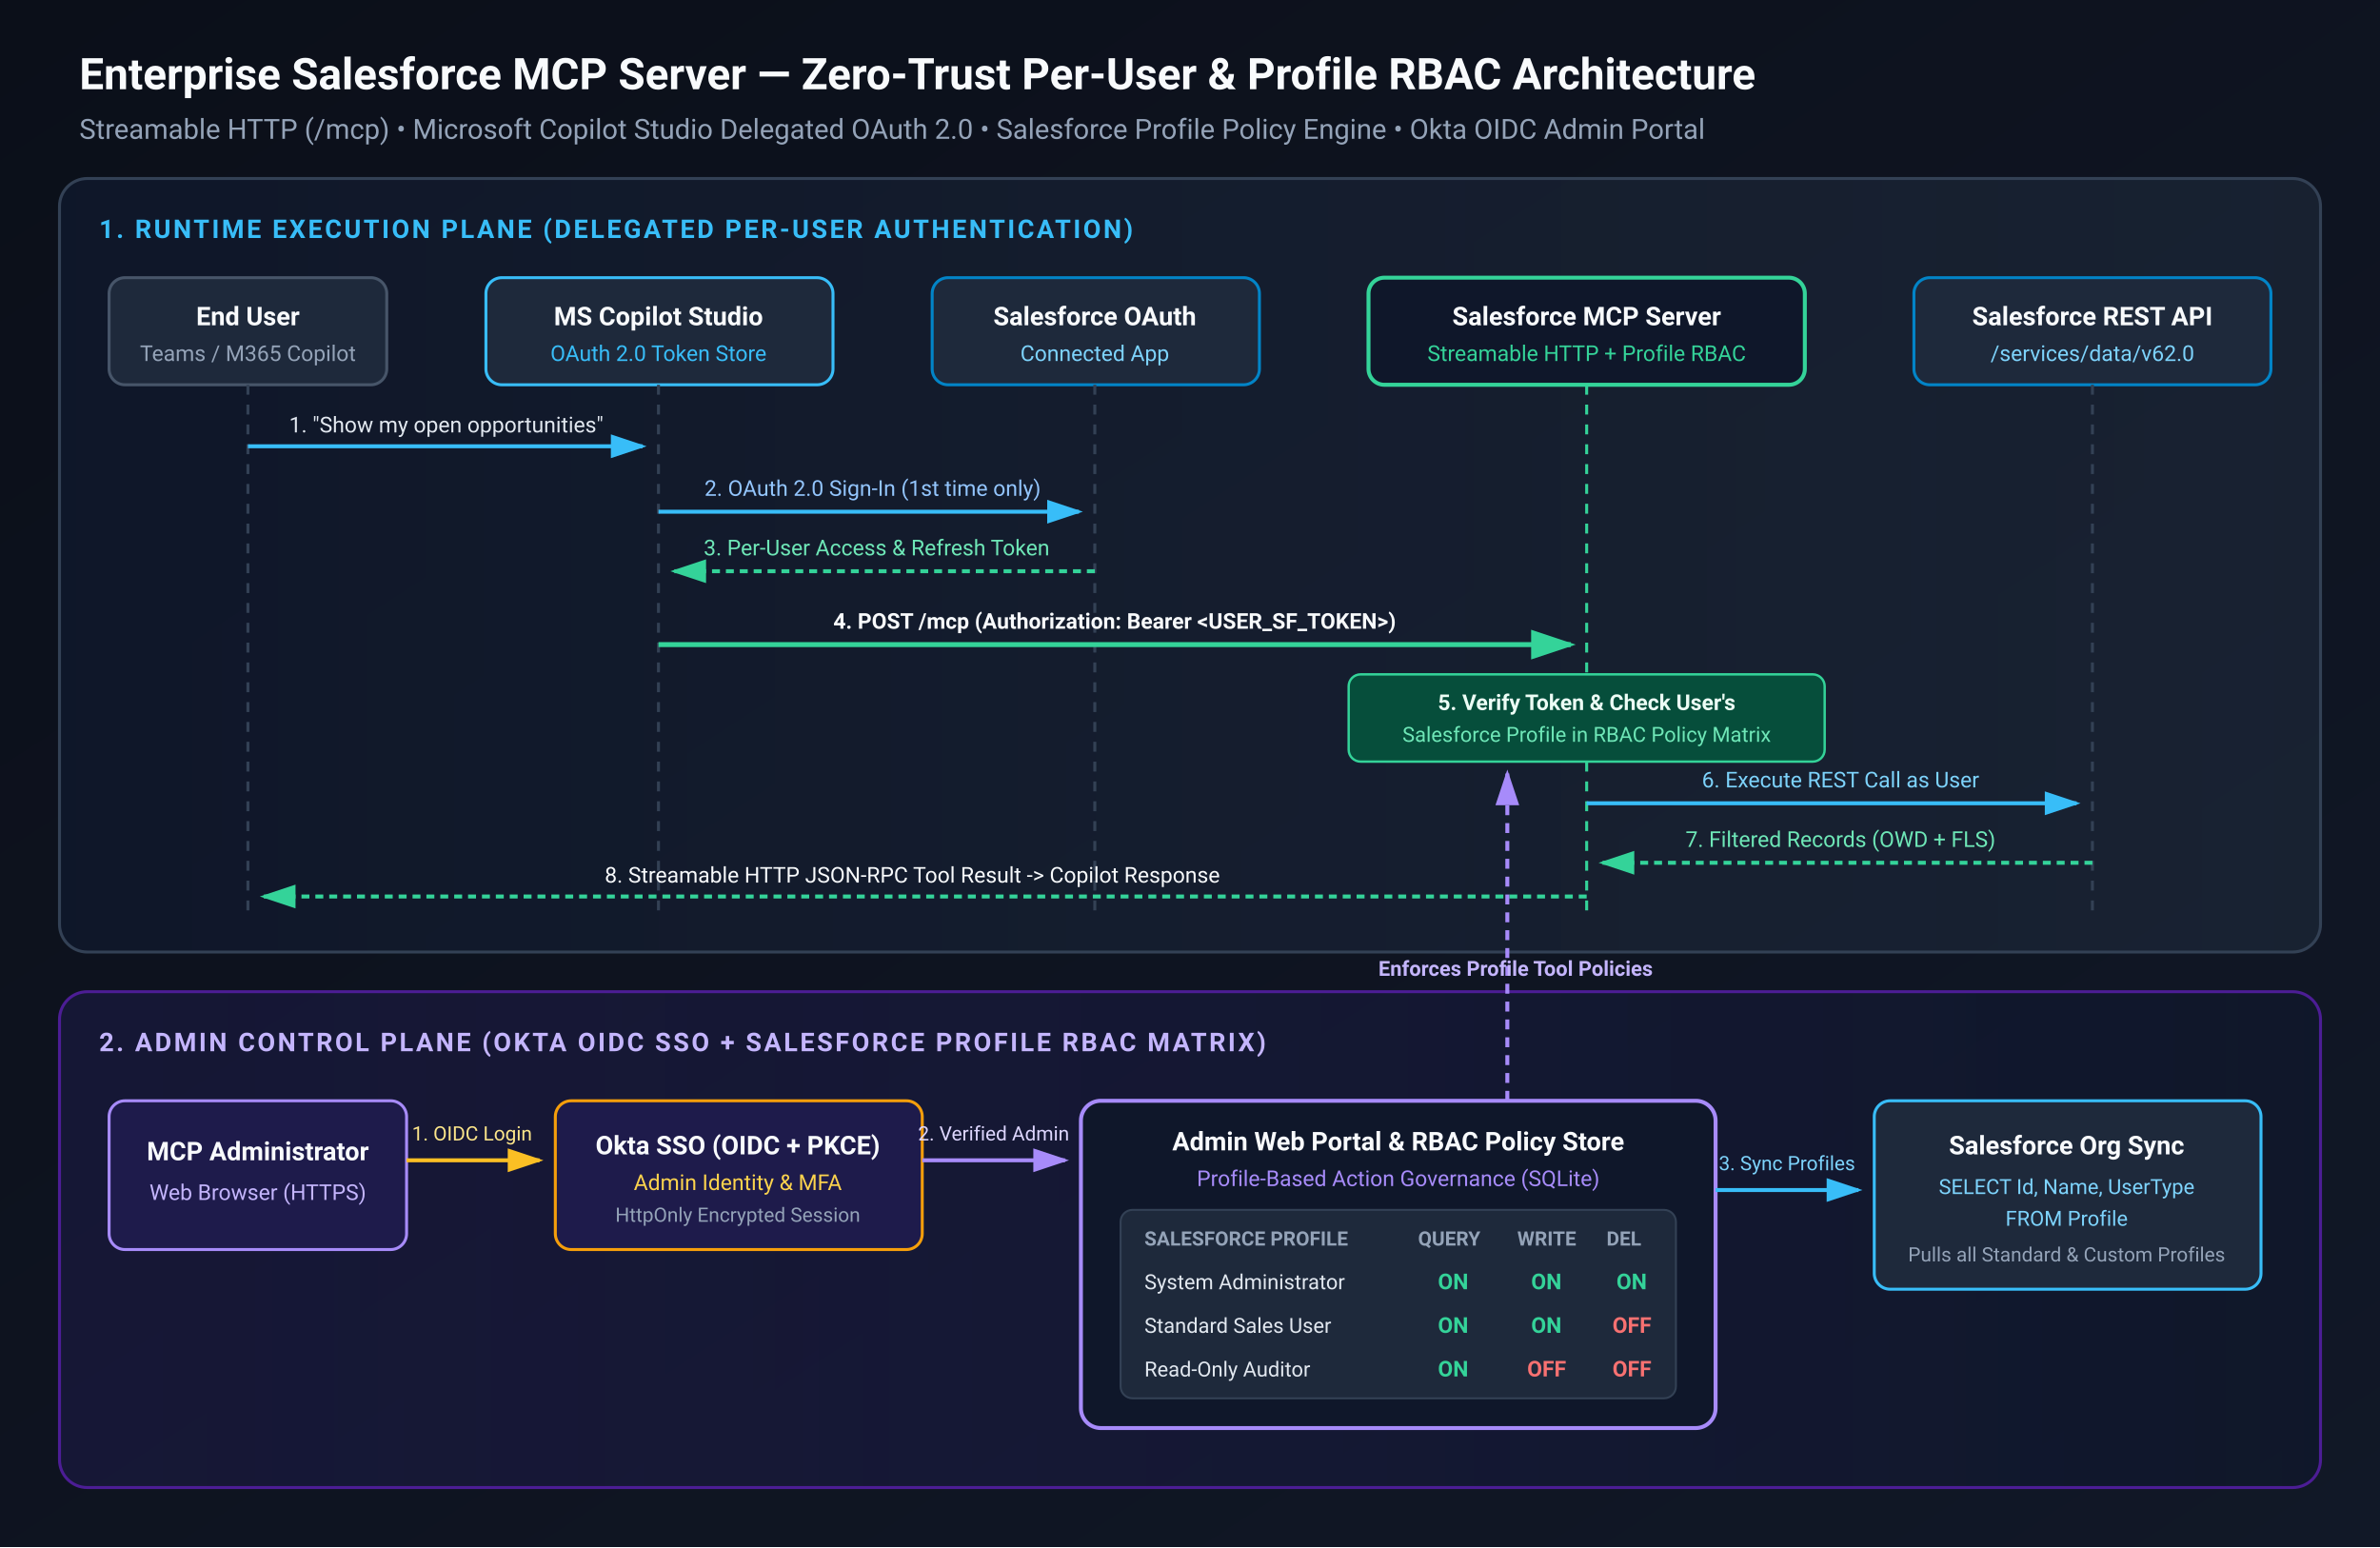
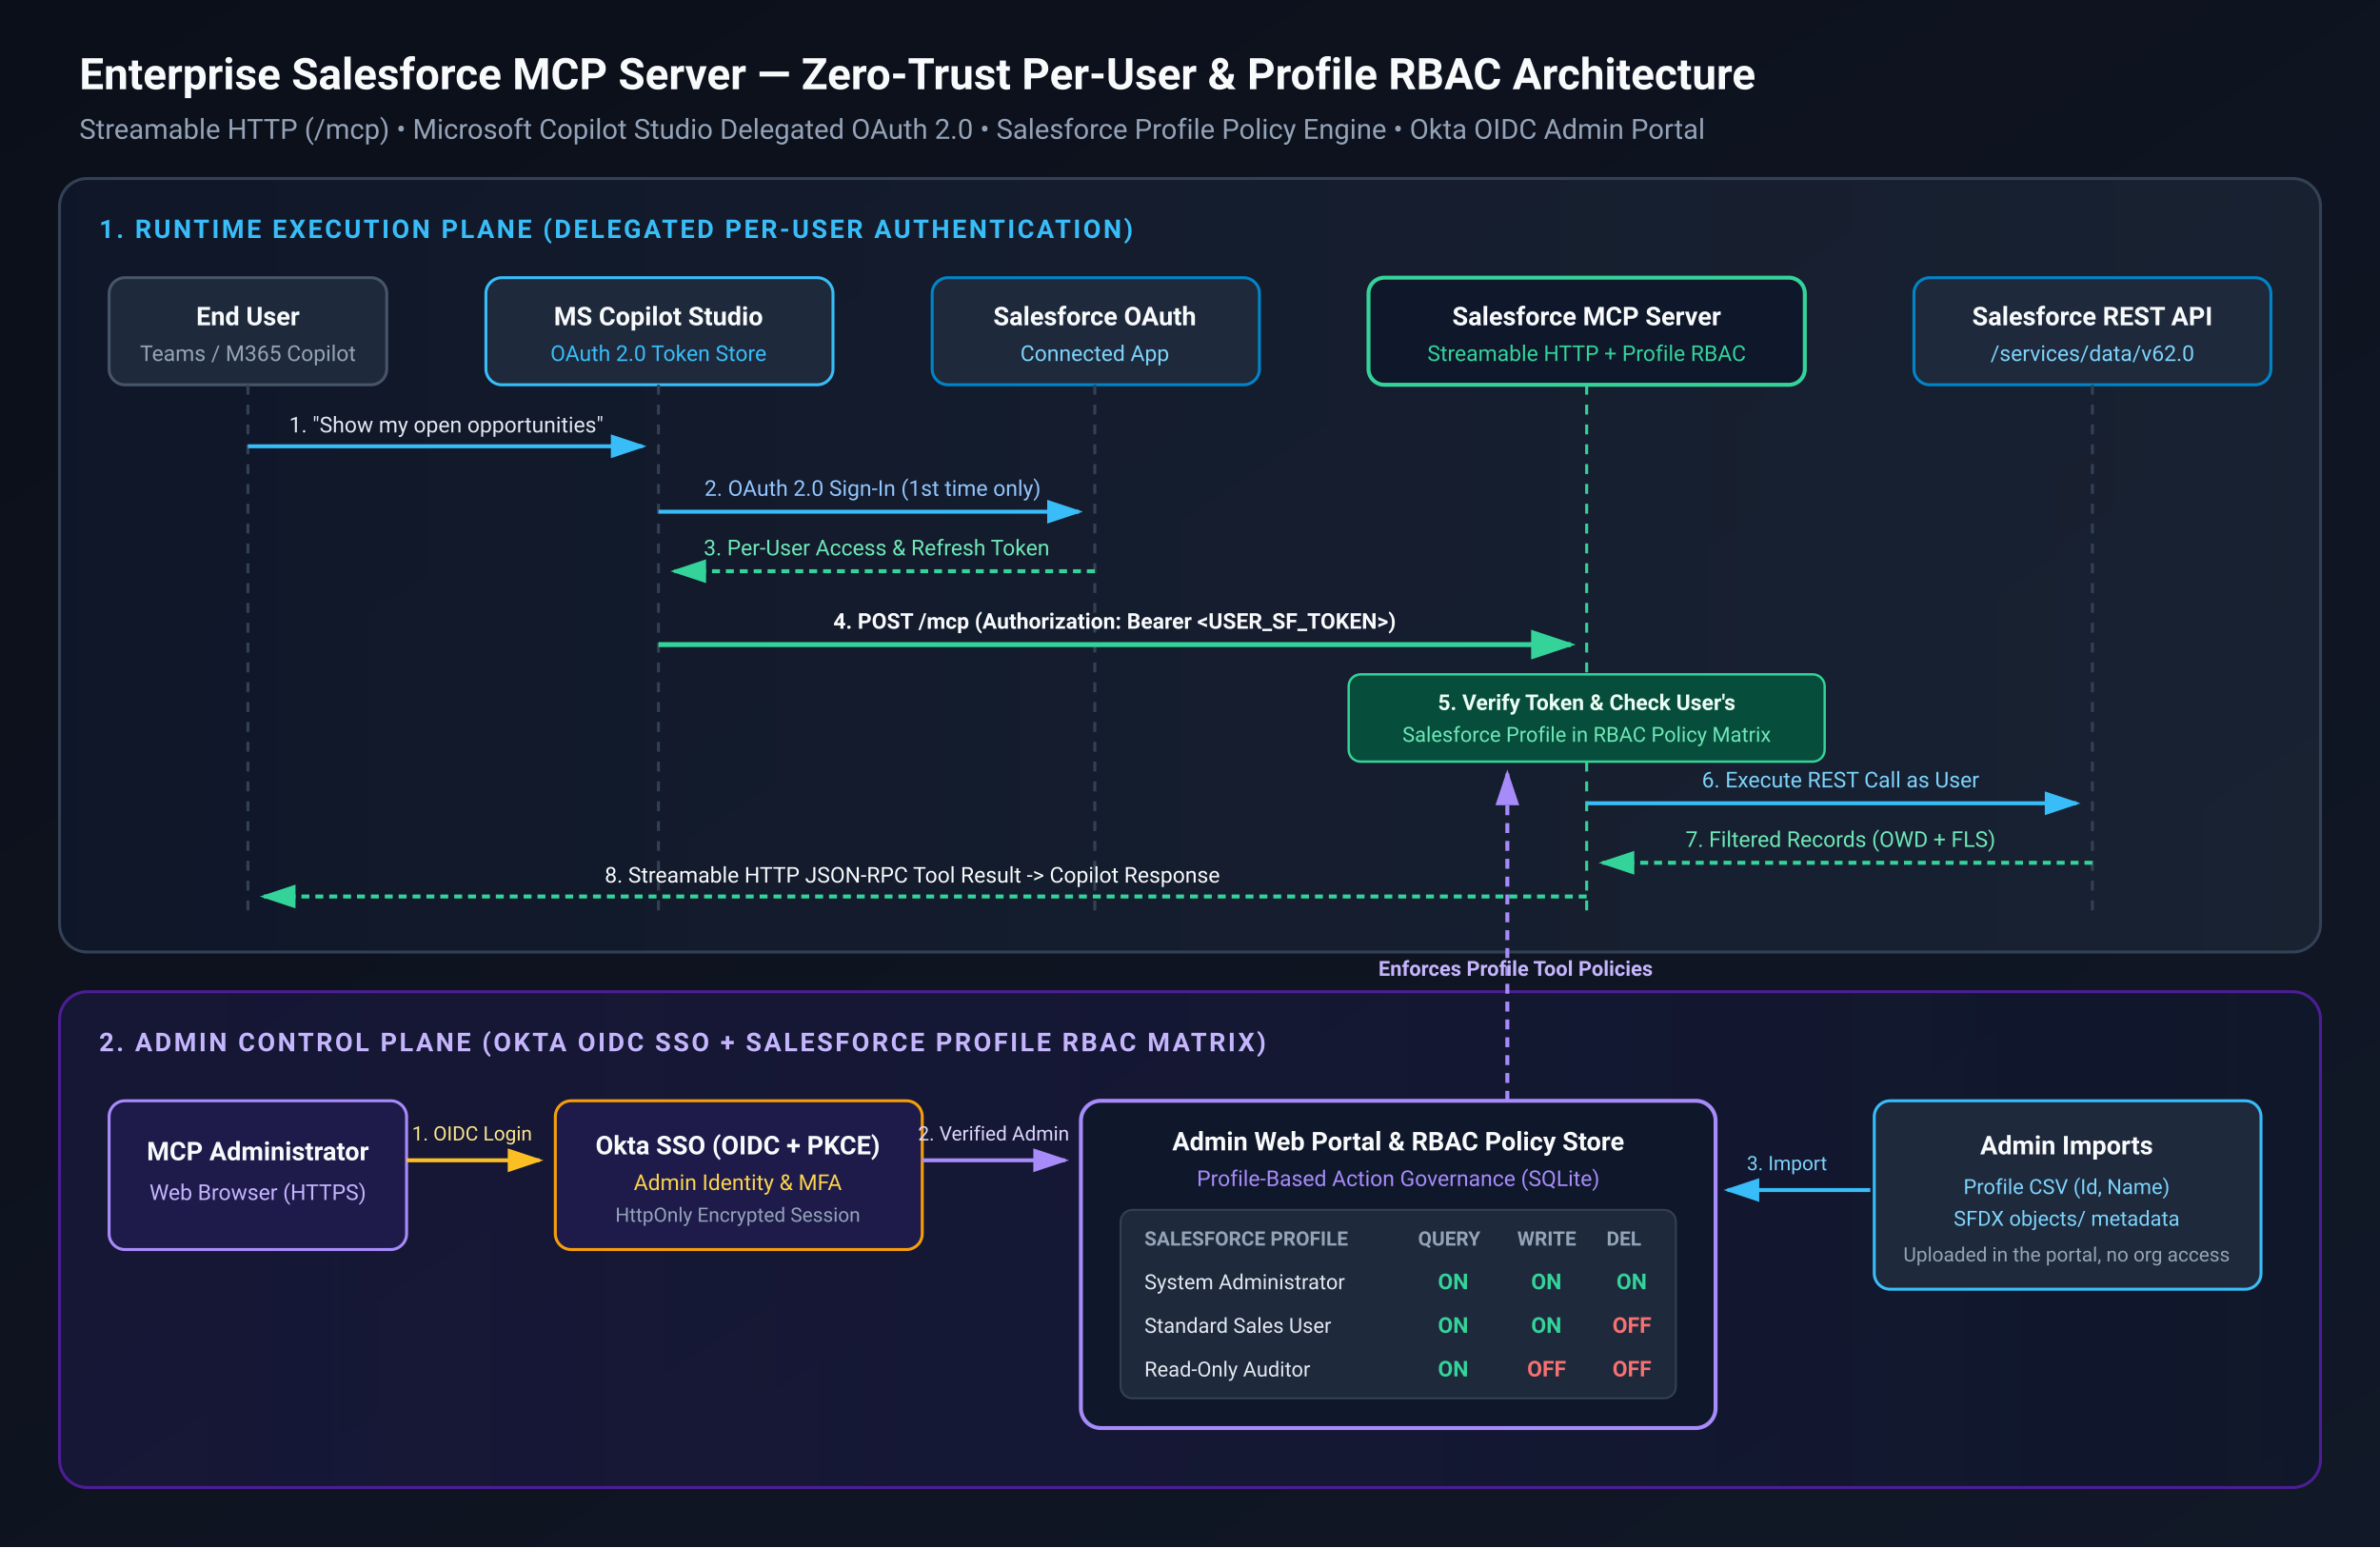
<svg xmlns="http://www.w3.org/2000/svg" viewBox="0 0 1200 780" width="1200" height="780" style="background:#0b0f19;font-family:-apple-system,BlinkMacSystemFont,'Segoe UI',Roboto,sans-serif;">
  <defs>
    <linearGradient id="bgGrad" x1="0" y1="0" x2="1" y2="1">
      <stop offset="0%" stop-color="#0b0f19" />
      <stop offset="100%" stop-color="#111827" />
    </linearGradient>
    <linearGradient id="planeRuntime" x1="0" y1="0" x2="1" y2="0">
      <stop offset="0%" stop-color="#0f172a" stop-opacity="0.9" />
      <stop offset="100%" stop-color="#1e293b" stop-opacity="0.6" />
    </linearGradient>
    <linearGradient id="planeAdmin" x1="0" y1="0" x2="1" y2="0">
      <stop offset="0%" stop-color="#1e1b4b" stop-opacity="0.5" />
      <stop offset="100%" stop-color="#0f172a" stop-opacity="0.9" />
    </linearGradient>
    <marker id="arrowBlue" markerWidth="10" markerHeight="10" refX="8" refY="3" orient="auto" markerUnits="strokeWidth">
      <path d="M0,0 L0,6 L9,3 z" fill="#38bdf8" />
    </marker>
    <marker id="arrowGreen" markerWidth="10" markerHeight="10" refX="8" refY="3" orient="auto" markerUnits="strokeWidth">
      <path d="M0,0 L0,6 L9,3 z" fill="#34d399" />
    </marker>
    <marker id="arrowPurple" markerWidth="10" markerHeight="10" refX="8" refY="3" orient="auto" markerUnits="strokeWidth">
      <path d="M0,0 L0,6 L9,3 z" fill="#a78bfa" />
    </marker>
    <marker id="arrowAmber" markerWidth="10" markerHeight="10" refX="8" refY="3" orient="auto" markerUnits="strokeWidth">
      <path d="M0,0 L0,6 L9,3 z" fill="#fbbf24" />
    </marker>
  </defs>
  <rect width="1200" height="780" fill="url(#bgGrad)" />
  <text x="40" y="45" fill="#f8fafc" font-size="22" font-weight="700">Enterprise Salesforce MCP Server — Zero-Trust Per-User &amp; Profile RBAC Architecture</text>
  <text x="40" y="70" fill="#94a3b8" font-size="14">Streamable HTTP (/mcp) • Microsoft Copilot Studio Delegated OAuth 2.0 • Salesforce Profile Policy Engine • Okta OIDC Admin Portal</text>
  <rect x="30" y="90" width="1140" height="390" rx="14" fill="url(#planeRuntime)" stroke="#334155" stroke-width="1.5" />
  <text x="50" y="120" fill="#38bdf8" font-size="13" font-weight="700" letter-spacing="1.2">1. RUNTIME EXECUTION PLANE (DELEGATED PER-USER AUTHENTICATION)</text>
  <rect x="55" y="140" width="140" height="54" rx="8" fill="#1e293b" stroke="#475569" stroke-width="1.5" />
  <text x="125" y="164" fill="#f8fafc" font-size="13" font-weight="600" text-anchor="middle">End User</text>
  <text x="125" y="182" fill="#94a3b8" font-size="11" text-anchor="middle">Teams / M365 Copilot</text>
  <line x1="125" y1="194" x2="125" y2="460" stroke="#334155" stroke-width="1.5" stroke-dasharray="5,5" />
  <rect x="245" y="140" width="175" height="54" rx="8" fill="#1e293b" stroke="#38bdf8" stroke-width="1.5" />
  <text x="332" y="164" fill="#f8fafc" font-size="13" font-weight="600" text-anchor="middle">MS Copilot Studio</text>
  <text x="332" y="182" fill="#38bdf8" font-size="11" text-anchor="middle">OAuth 2.0 Token Store</text>
  <line x1="332" y1="194" x2="332" y2="460" stroke="#334155" stroke-width="1.5" stroke-dasharray="5,5" />
  <rect x="470" y="140" width="165" height="54" rx="8" fill="#1e293b" stroke="#0284c7" stroke-width="1.5" />
  <text x="552" y="164" fill="#f8fafc" font-size="13" font-weight="600" text-anchor="middle">Salesforce OAuth</text>
  <text x="552" y="182" fill="#7dd3fc" font-size="11" text-anchor="middle">Connected App</text>
  <line x1="552" y1="194" x2="552" y2="460" stroke="#334155" stroke-width="1.5" stroke-dasharray="5,5" />
  <rect x="690" y="140" width="220" height="54" rx="8" fill="#0f172a" stroke="#34d399" stroke-width="2" />
  <text x="800" y="164" fill="#f8fafc" font-size="13" font-weight="700" text-anchor="middle">Salesforce MCP Server</text>
  <text x="800" y="182" fill="#34d399" font-size="11" text-anchor="middle">Streamable HTTP + Profile RBAC</text>
  <line x1="800" y1="194" x2="800" y2="460" stroke="#34d399" stroke-width="1.5" stroke-dasharray="5,5" />
  <rect x="965" y="140" width="180" height="54" rx="8" fill="#1e293b" stroke="#0284c7" stroke-width="1.5" />
  <text x="1055" y="164" fill="#f8fafc" font-size="13" font-weight="600" text-anchor="middle">Salesforce REST API</text>
  <text x="1055" y="182" fill="#7dd3fc" font-size="11" text-anchor="middle">/services/data/v62.0</text>
  <line x1="1055" y1="194" x2="1055" y2="460" stroke="#334155" stroke-width="1.5" stroke-dasharray="5,5" />
  <line x1="125" y1="225" x2="324" y2="225" stroke="#38bdf8" stroke-width="2" marker-end="url(#arrowBlue)" />
  <text x="225" y="218" fill="#e2e8f0" font-size="11" text-anchor="middle">1. "Show my open opportunities"</text>
  <line x1="332" y1="258" x2="544" y2="258" stroke="#38bdf8" stroke-width="2" marker-end="url(#arrowBlue)" />
  <text x="440" y="250" fill="#93c5fd" font-size="11" text-anchor="middle">2. OAuth 2.0 Sign-In (1st time only)</text>
  <line x1="552" y1="288" x2="340" y2="288" stroke="#34d399" stroke-width="2" stroke-dasharray="4,3" marker-end="url(#arrowGreen)" />
  <text x="442" y="280" fill="#6ee7b7" font-size="11" text-anchor="middle">3. Per-User Access &amp; Refresh Token</text>
  <line x1="332" y1="325" x2="792" y2="325" stroke="#34d399" stroke-width="2.5" marker-end="url(#arrowGreen)" />
  <text x="562" y="317" fill="#f8fafc" font-size="11" font-weight="600" text-anchor="middle">4. POST /mcp (Authorization: Bearer &lt;USER_SF_TOKEN&gt;)</text>
  <rect x="680" y="340" width="240" height="44" rx="6" fill="#064e3b" stroke="#34d399" stroke-width="1.2" />
  <text x="800" y="358" fill="#ecfdf5" font-size="11" font-weight="600" text-anchor="middle">5. Verify Token &amp; Check User's</text>
  <text x="800" y="374" fill="#6ee7b7" font-size="10.5" text-anchor="middle">Salesforce Profile in RBAC Policy Matrix</text>
  <line x1="800" y1="405" x2="1047" y2="405" stroke="#38bdf8" stroke-width="2" marker-end="url(#arrowBlue)" />
  <text x="928" y="397" fill="#7dd3fc" font-size="11" text-anchor="middle">6. Execute REST Call as User</text>
  <line x1="1055" y1="435" x2="808" y2="435" stroke="#34d399" stroke-width="2" stroke-dasharray="4,3" marker-end="url(#arrowGreen)" />
  <text x="928" y="427" fill="#6ee7b7" font-size="11" text-anchor="middle">7. Filtered Records (OWD + FLS)</text>
  <line x1="800" y1="452" x2="133" y2="452" stroke="#34d399" stroke-width="2" stroke-dasharray="4,3" marker-end="url(#arrowGreen)" />
  <text x="460" y="445" fill="#f8fafc" font-size="11" text-anchor="middle">8. Streamable HTTP JSON-RPC Tool Result -&gt; Copilot Response</text>
  <rect x="30" y="500" width="1140" height="250" rx="14" fill="url(#planeAdmin)" stroke="#4c1d95" stroke-width="1.5" />
  <text x="50" y="530" fill="#c4b5fd" font-size="13" font-weight="700" letter-spacing="1.2">2. ADMIN CONTROL PLANE (OKTA OIDC SSO + SALESFORCE PROFILE RBAC MATRIX)</text>
  <rect x="55" y="555" width="150" height="75" rx="8" fill="#1e1b4b" stroke="#a78bfa" stroke-width="1.5" />
  <text x="130" y="585" fill="#f8fafc" font-size="13" font-weight="600" text-anchor="middle">MCP Administrator</text>
  <text x="130" y="605" fill="#c4b5fd" font-size="11" text-anchor="middle">Web Browser (HTTPS)</text>
  <rect x="280" y="555" width="185" height="75" rx="8" fill="#1e1b4b" stroke="#f59e0b" stroke-width="1.5" />
  <text x="372" y="582" fill="#f8fafc" font-size="13" font-weight="600" text-anchor="middle">Okta SSO (OIDC + PKCE)</text>
  <text x="372" y="600" fill="#fcd34d" font-size="11" text-anchor="middle">Admin Identity &amp; MFA</text>
  <text x="372" y="616" fill="#94a3b8" font-size="10" text-anchor="middle">HttpOnly Encrypted Session</text>
  <rect x="545" y="555" width="320" height="165" rx="10" fill="#0f172a" stroke="#a78bfa" stroke-width="2" />
  <text x="705" y="580" fill="#f8fafc" font-size="13" font-weight="700" text-anchor="middle">Admin Web Portal &amp; RBAC Policy Store</text>
  <text x="705" y="598" fill="#a78bfa" font-size="11" text-anchor="middle">Profile-Based Action Governance (SQLite)</text>
  <rect x="565" y="610" width="280" height="95" rx="6" fill="#1e293b" stroke="#334155" />
  <text x="577" y="628" fill="#94a3b8" font-size="10" font-weight="700">SALESFORCE PROFILE</text>
  <text x="715" y="628" fill="#94a3b8" font-size="10" font-weight="700">QUERY</text>
  <text x="765" y="628" fill="#94a3b8" font-size="10" font-weight="700">WRITE</text>
  <text x="810" y="628" fill="#94a3b8" font-size="10" font-weight="700">DEL</text>
  <text x="577" y="650" fill="#e2e8f0" font-size="10.5">System Administrator</text>
  <text x="725" y="650" fill="#34d399" font-size="11" font-weight="700">ON</text>
  <text x="772" y="650" fill="#34d399" font-size="11" font-weight="700">ON</text>
  <text x="815" y="650" fill="#34d399" font-size="11" font-weight="700">ON</text>
  <text x="577" y="672" fill="#e2e8f0" font-size="10.5">Standard Sales User</text>
  <text x="725" y="672" fill="#34d399" font-size="11" font-weight="700">ON</text>
  <text x="772" y="672" fill="#34d399" font-size="11" font-weight="700">ON</text>
  <text x="813" y="672" fill="#f87171" font-size="11" font-weight="700">OFF</text>
  <text x="577" y="694" fill="#e2e8f0" font-size="10.5">Read-Only Auditor</text>
  <text x="725" y="694" fill="#34d399" font-size="11" font-weight="700">ON</text>
  <text x="770" y="694" fill="#f87171" font-size="11" font-weight="700">OFF</text>
  <text x="813" y="694" fill="#f87171" font-size="11" font-weight="700">OFF</text>
  <rect x="945" y="555" width="195" height="95" rx="8" fill="#1e293b" stroke="#38bdf8" stroke-width="1.5" />
-   <text x="1042" y="582" fill="#f8fafc" font-size="13" font-weight="600" text-anchor="middle">Salesforce Org Sync</text>
-   <text x="1042" y="602" fill="#7dd3fc" font-size="10.5" text-anchor="middle">SELECT Id, Name, UserType</text>
-   <text x="1042" y="618" fill="#7dd3fc" font-size="10.5" text-anchor="middle">FROM Profile</text>
-   <text x="1042" y="636" fill="#94a3b8" font-size="10" text-anchor="middle">Pulls all Standard &amp; Custom Profiles</text>
+   <text x="1042" y="582" fill="#f8fafc" font-size="13" font-weight="600" text-anchor="middle">Admin Imports</text>
+   <text x="1042" y="602" fill="#7dd3fc" font-size="10.5" text-anchor="middle">Profile CSV (Id, Name)</text>
+   <text x="1042" y="618" fill="#7dd3fc" font-size="10.5" text-anchor="middle">SFDX objects/ metadata</text>
+   <text x="1042" y="636" fill="#94a3b8" font-size="10" text-anchor="middle">Uploaded in the portal, no org access</text>
  <line x1="205" y1="585" x2="272" y2="585" stroke="#fbbf24" stroke-width="2" marker-end="url(#arrowAmber)" />
  <text x="238" y="575" fill="#fde68a" font-size="10" text-anchor="middle">1. OIDC Login</text>
  <line x1="465" y1="585" x2="537" y2="585" stroke="#a78bfa" stroke-width="2" marker-end="url(#arrowPurple)" />
  <text x="501" y="575" fill="#ddd6fe" font-size="10" text-anchor="middle">2. Verified Admin</text>
-   <line x1="865" y1="600" x2="937" y2="600" stroke="#38bdf8" stroke-width="2" marker-end="url(#arrowBlue)" />
-   <text x="901" y="590" fill="#7dd3fc" font-size="10" text-anchor="middle">3. Sync Profiles</text>
+   <line x1="943" y1="600" x2="871" y2="600" stroke="#38bdf8" stroke-width="2" marker-end="url(#arrowBlue)" />
+   <text x="901" y="590" fill="#7dd3fc" font-size="10" text-anchor="middle">3. Import</text>
  <path d="M 760 555 L 760 390" stroke="#a78bfa" stroke-width="2" stroke-dasharray="5,4" fill="none" marker-end="url(#arrowPurple)" />
  <text x="695" y="492" fill="#c4b5fd" font-size="10.5" font-weight="600">Enforces Profile Tool Policies</text>
</svg>
